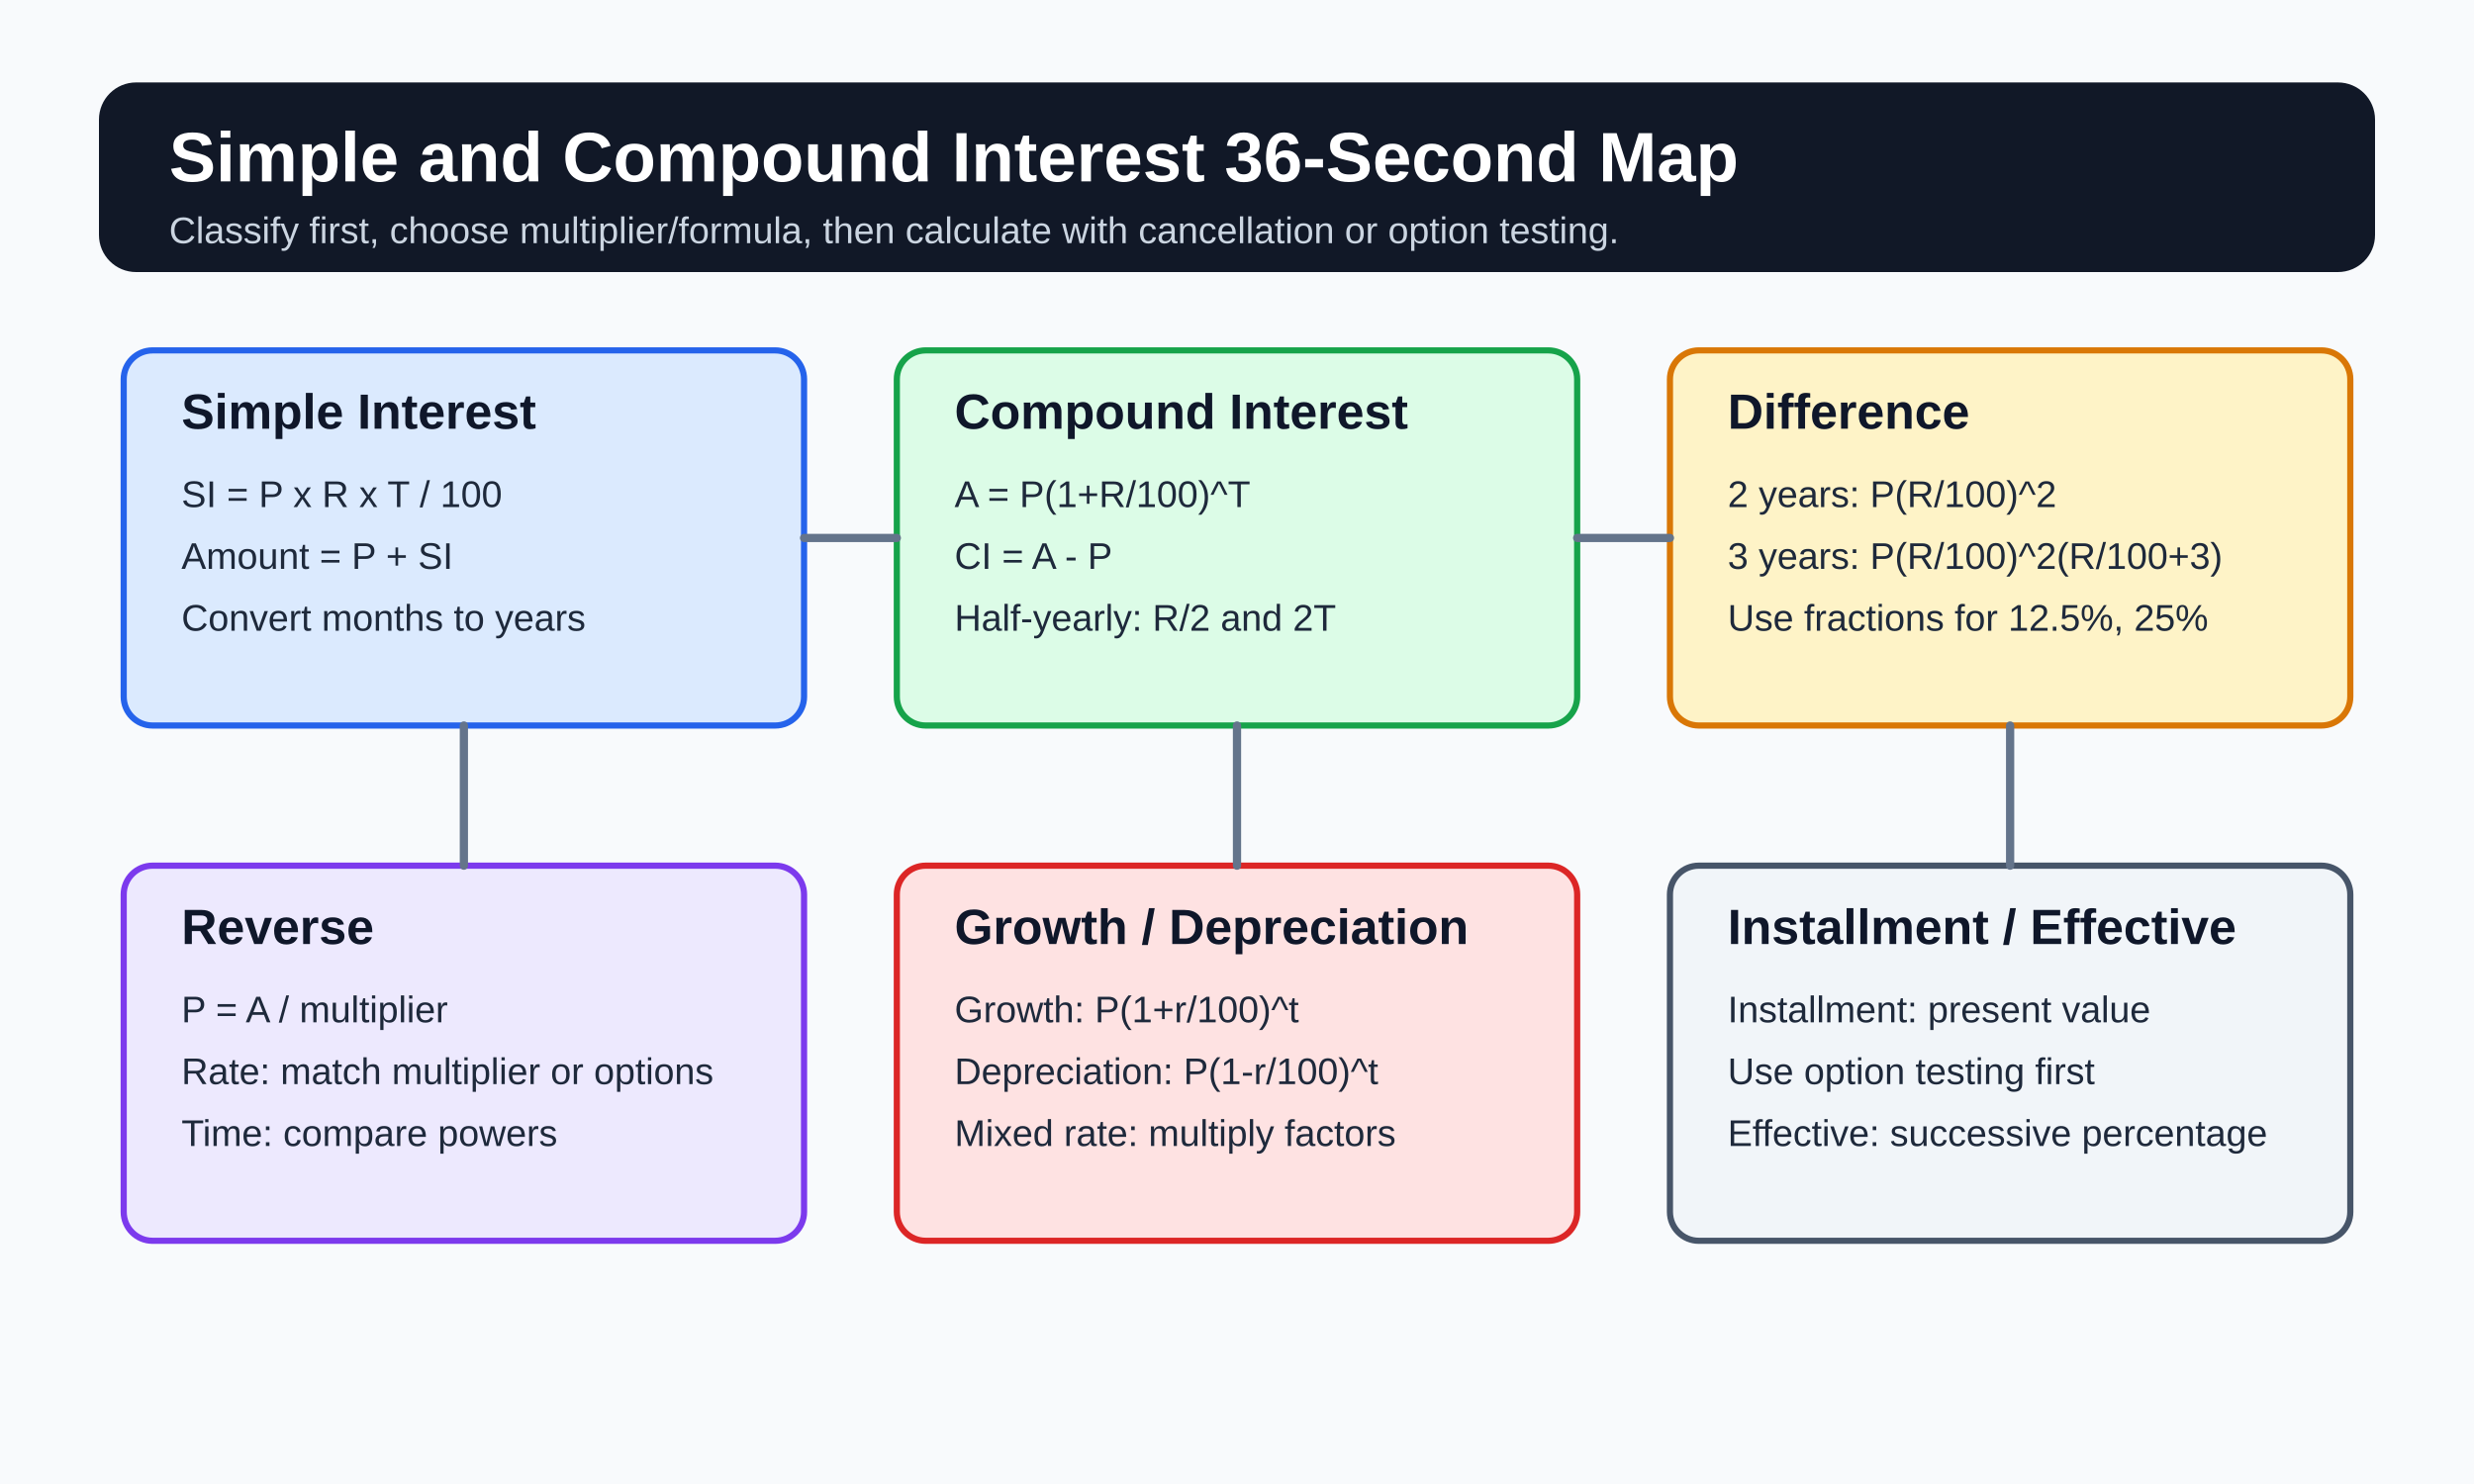
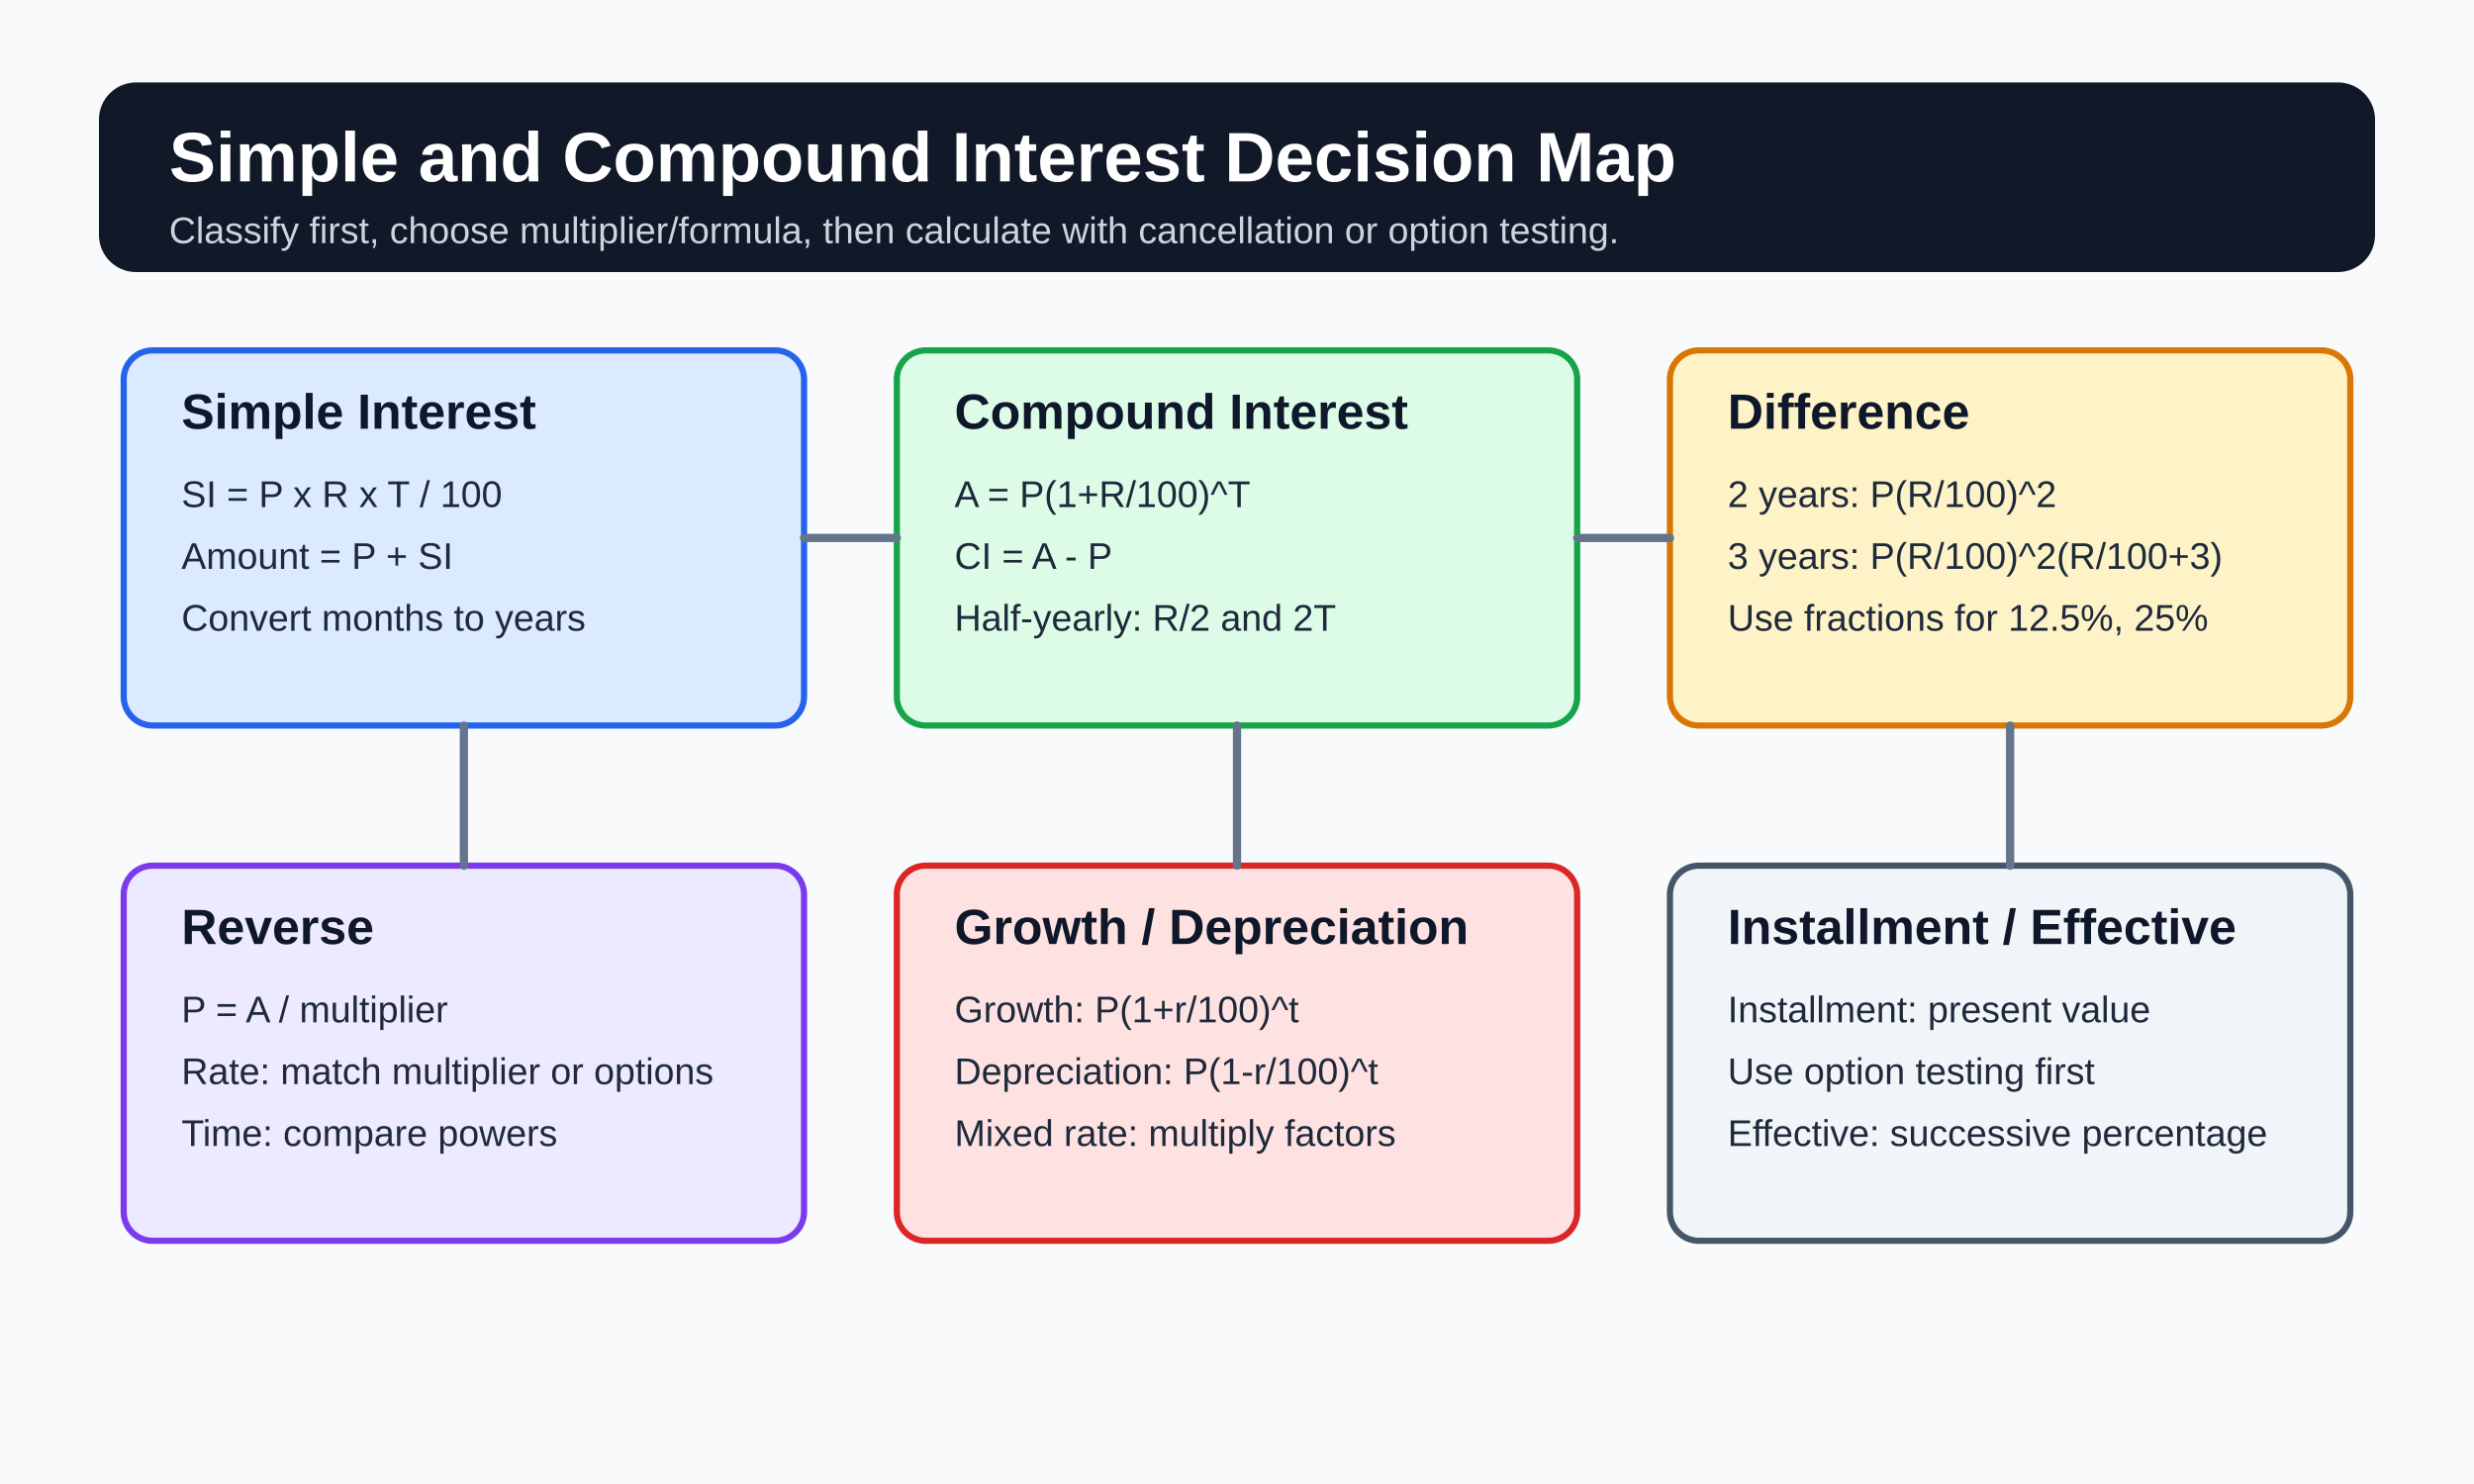
<svg xmlns="http://www.w3.org/2000/svg" width="1200" height="720" viewBox="0 0 1200 720" role="img" aria-labelledby="title desc">
  <rect width="1200" height="720" fill="#f8fafc" />
  <rect x="48" y="40" width="1104" height="92" rx="18" fill="#111827" />
-   <text x="82" y="88" font-family="Arial, sans-serif" font-size="34" font-weight="700" fill="#ffffff">Simple and Compound Interest 36-Second Map</text>
+   <text x="82" y="88" font-family="Arial, sans-serif" font-size="34" font-weight="700" fill="#ffffff">Simple and Compound Interest Decision Map</text>
  <text x="82" y="118" font-family="Arial, sans-serif" font-size="18" fill="#cbd5e1">Classify first, choose multiplier/formula, then calculate with cancellation or option testing.</text>
  <g font-family="Arial, sans-serif">
    <rect x="60" y="170" width="330" height="182" rx="14" fill="#dbeafe" stroke="#2563eb" stroke-width="3" />
    <text x="88" y="208" font-size="24" font-weight="700" fill="#0f172a">Simple Interest</text>
    <text x="88" y="246" font-size="18" fill="#1e293b">SI = P x R x T / 100</text>
    <text x="88" y="276" font-size="18" fill="#1e293b">Amount = P + SI</text>
    <text x="88" y="306" font-size="18" fill="#1e293b">Convert months to years</text>
    <rect x="435" y="170" width="330" height="182" rx="14" fill="#dcfce7" stroke="#16a34a" stroke-width="3" />
    <text x="463" y="208" font-size="24" font-weight="700" fill="#0f172a">Compound Interest</text>
    <text x="463" y="246" font-size="18" fill="#1e293b">A = P(1+R/100)^T</text>
    <text x="463" y="276" font-size="18" fill="#1e293b">CI = A - P</text>
    <text x="463" y="306" font-size="18" fill="#1e293b">Half-yearly: R/2 and 2T</text>
    <rect x="810" y="170" width="330" height="182" rx="14" fill="#fef3c7" stroke="#d97706" stroke-width="3" />
    <text x="838" y="208" font-size="24" font-weight="700" fill="#0f172a">Difference</text>
    <text x="838" y="246" font-size="18" fill="#1e293b">2 years: P(R/100)^2</text>
    <text x="838" y="276" font-size="18" fill="#1e293b">3 years: P(R/100)^2(R/100+3)</text>
    <text x="838" y="306" font-size="18" fill="#1e293b">Use fractions for 12.5%, 25%</text>
    <rect x="60" y="420" width="330" height="182" rx="14" fill="#ede9fe" stroke="#7c3aed" stroke-width="3" />
    <text x="88" y="458" font-size="24" font-weight="700" fill="#0f172a">Reverse</text>
    <text x="88" y="496" font-size="18" fill="#1e293b">P = A / multiplier</text>
    <text x="88" y="526" font-size="18" fill="#1e293b">Rate: match multiplier or options</text>
    <text x="88" y="556" font-size="18" fill="#1e293b">Time: compare powers</text>
    <rect x="435" y="420" width="330" height="182" rx="14" fill="#fee2e2" stroke="#dc2626" stroke-width="3" />
    <text x="463" y="458" font-size="24" font-weight="700" fill="#0f172a">Growth / Depreciation</text>
    <text x="463" y="496" font-size="18" fill="#1e293b">Growth: P(1+r/100)^t</text>
    <text x="463" y="526" font-size="18" fill="#1e293b">Depreciation: P(1-r/100)^t</text>
    <text x="463" y="556" font-size="18" fill="#1e293b">Mixed rate: multiply factors</text>
    <rect x="810" y="420" width="330" height="182" rx="14" fill="#f1f5f9" stroke="#475569" stroke-width="3" />
    <text x="838" y="458" font-size="24" font-weight="700" fill="#0f172a">Installment / Effective</text>
    <text x="838" y="496" font-size="18" fill="#1e293b">Installment: present value</text>
    <text x="838" y="526" font-size="18" fill="#1e293b">Use option testing first</text>
    <text x="838" y="556" font-size="18" fill="#1e293b">Effective: successive percentage</text>
  </g>
  <path d="M390 261 C412 261 412 261 435 261" fill="none" stroke="#64748b" stroke-width="4" stroke-linecap="round" />
  <path d="M765 261 C788 261 788 261 810 261" fill="none" stroke="#64748b" stroke-width="4" stroke-linecap="round" />
  <path d="M225 352 C225 384 225 384 225 420" fill="none" stroke="#64748b" stroke-width="4" stroke-linecap="round" />
  <path d="M600 352 C600 384 600 384 600 420" fill="none" stroke="#64748b" stroke-width="4" stroke-linecap="round" />
  <path d="M975 352 C975 384 975 384 975 420" fill="none" stroke="#64748b" stroke-width="4" stroke-linecap="round" />
</svg>
